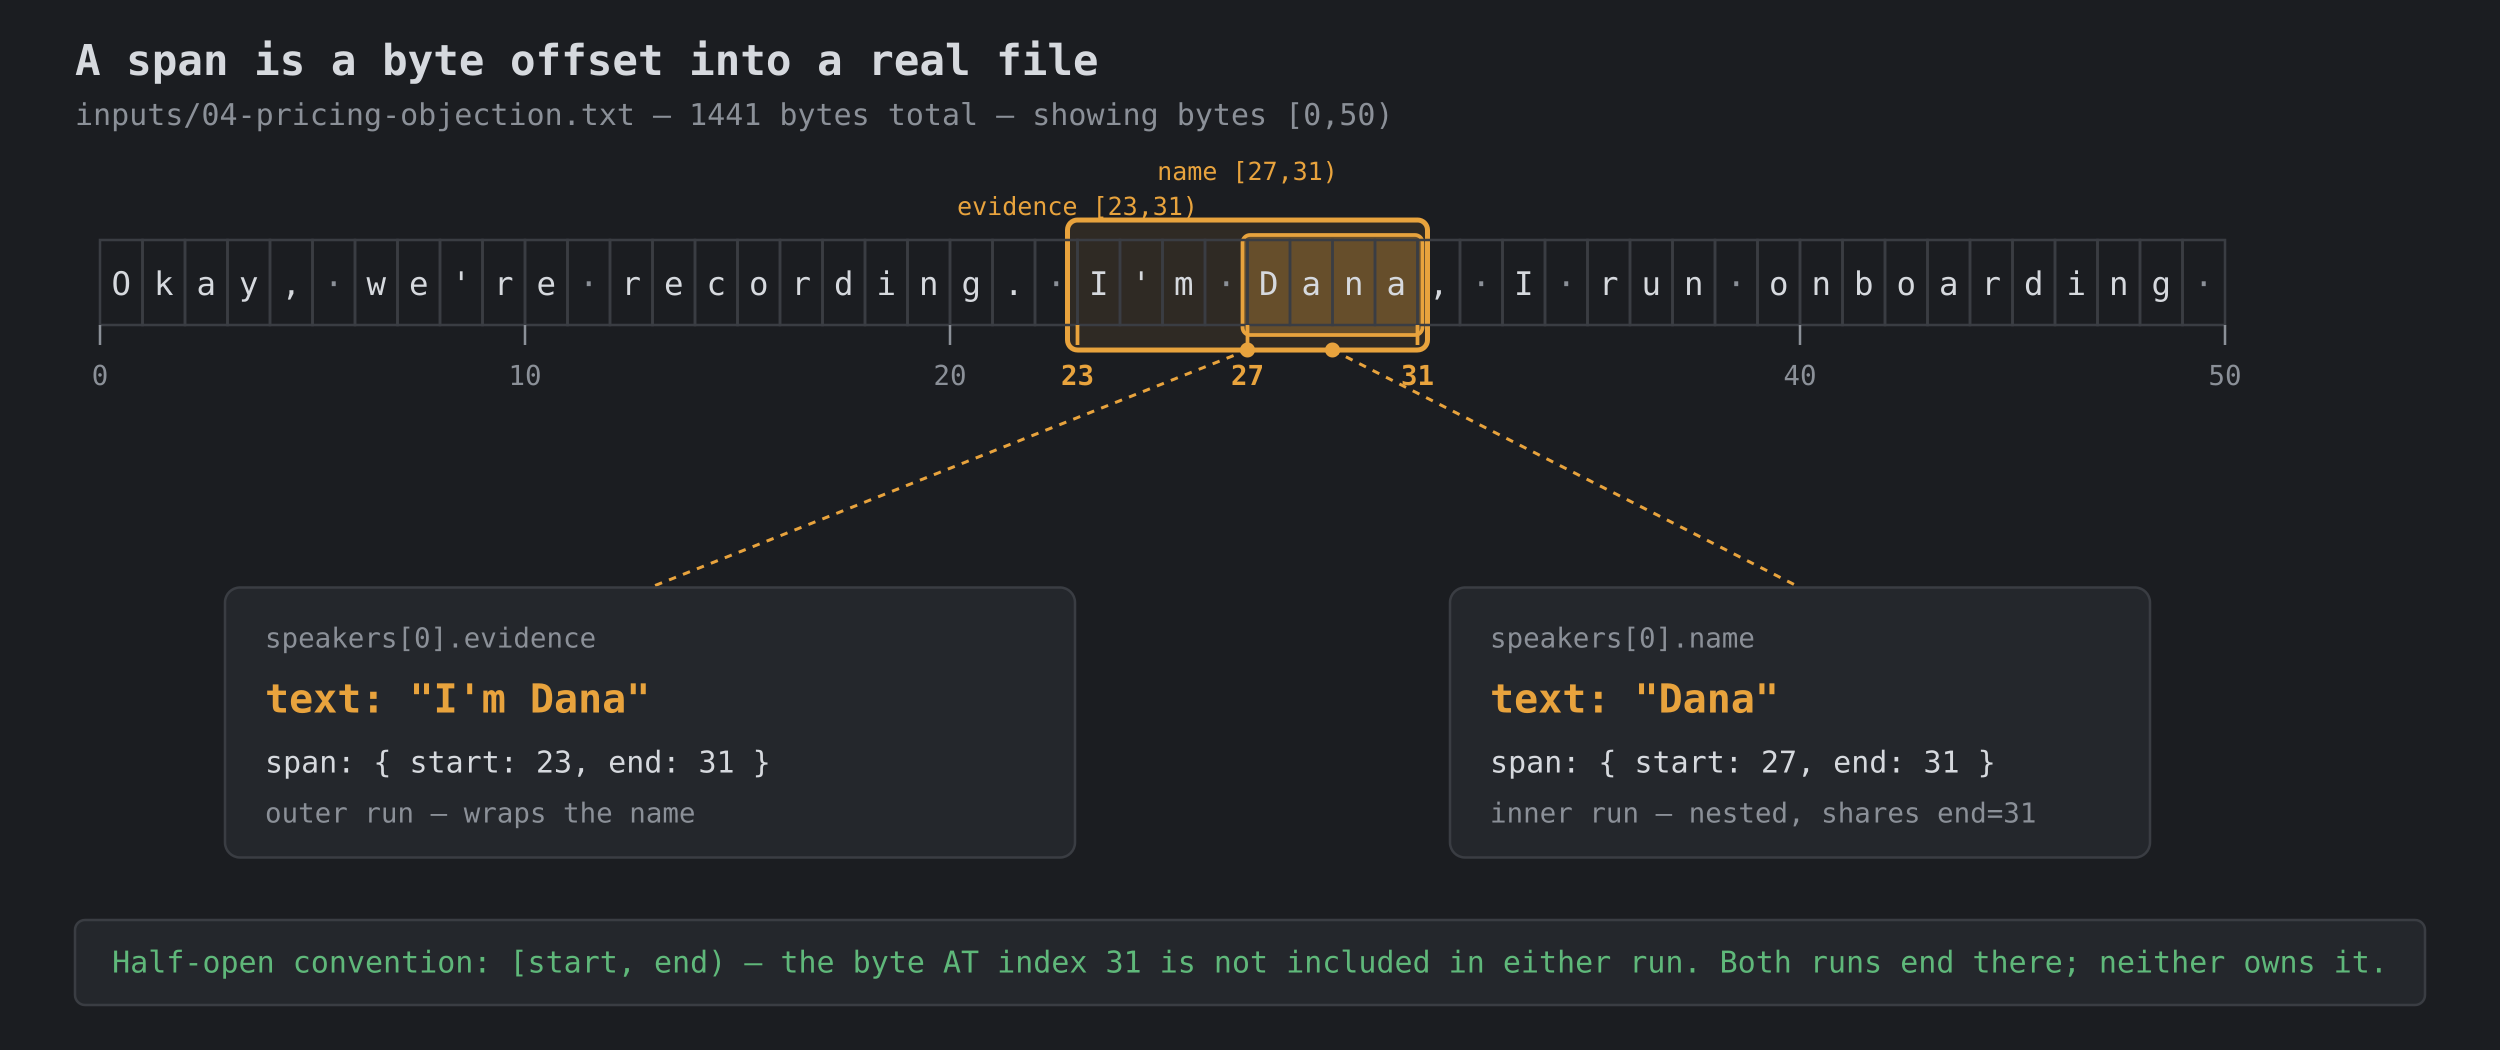
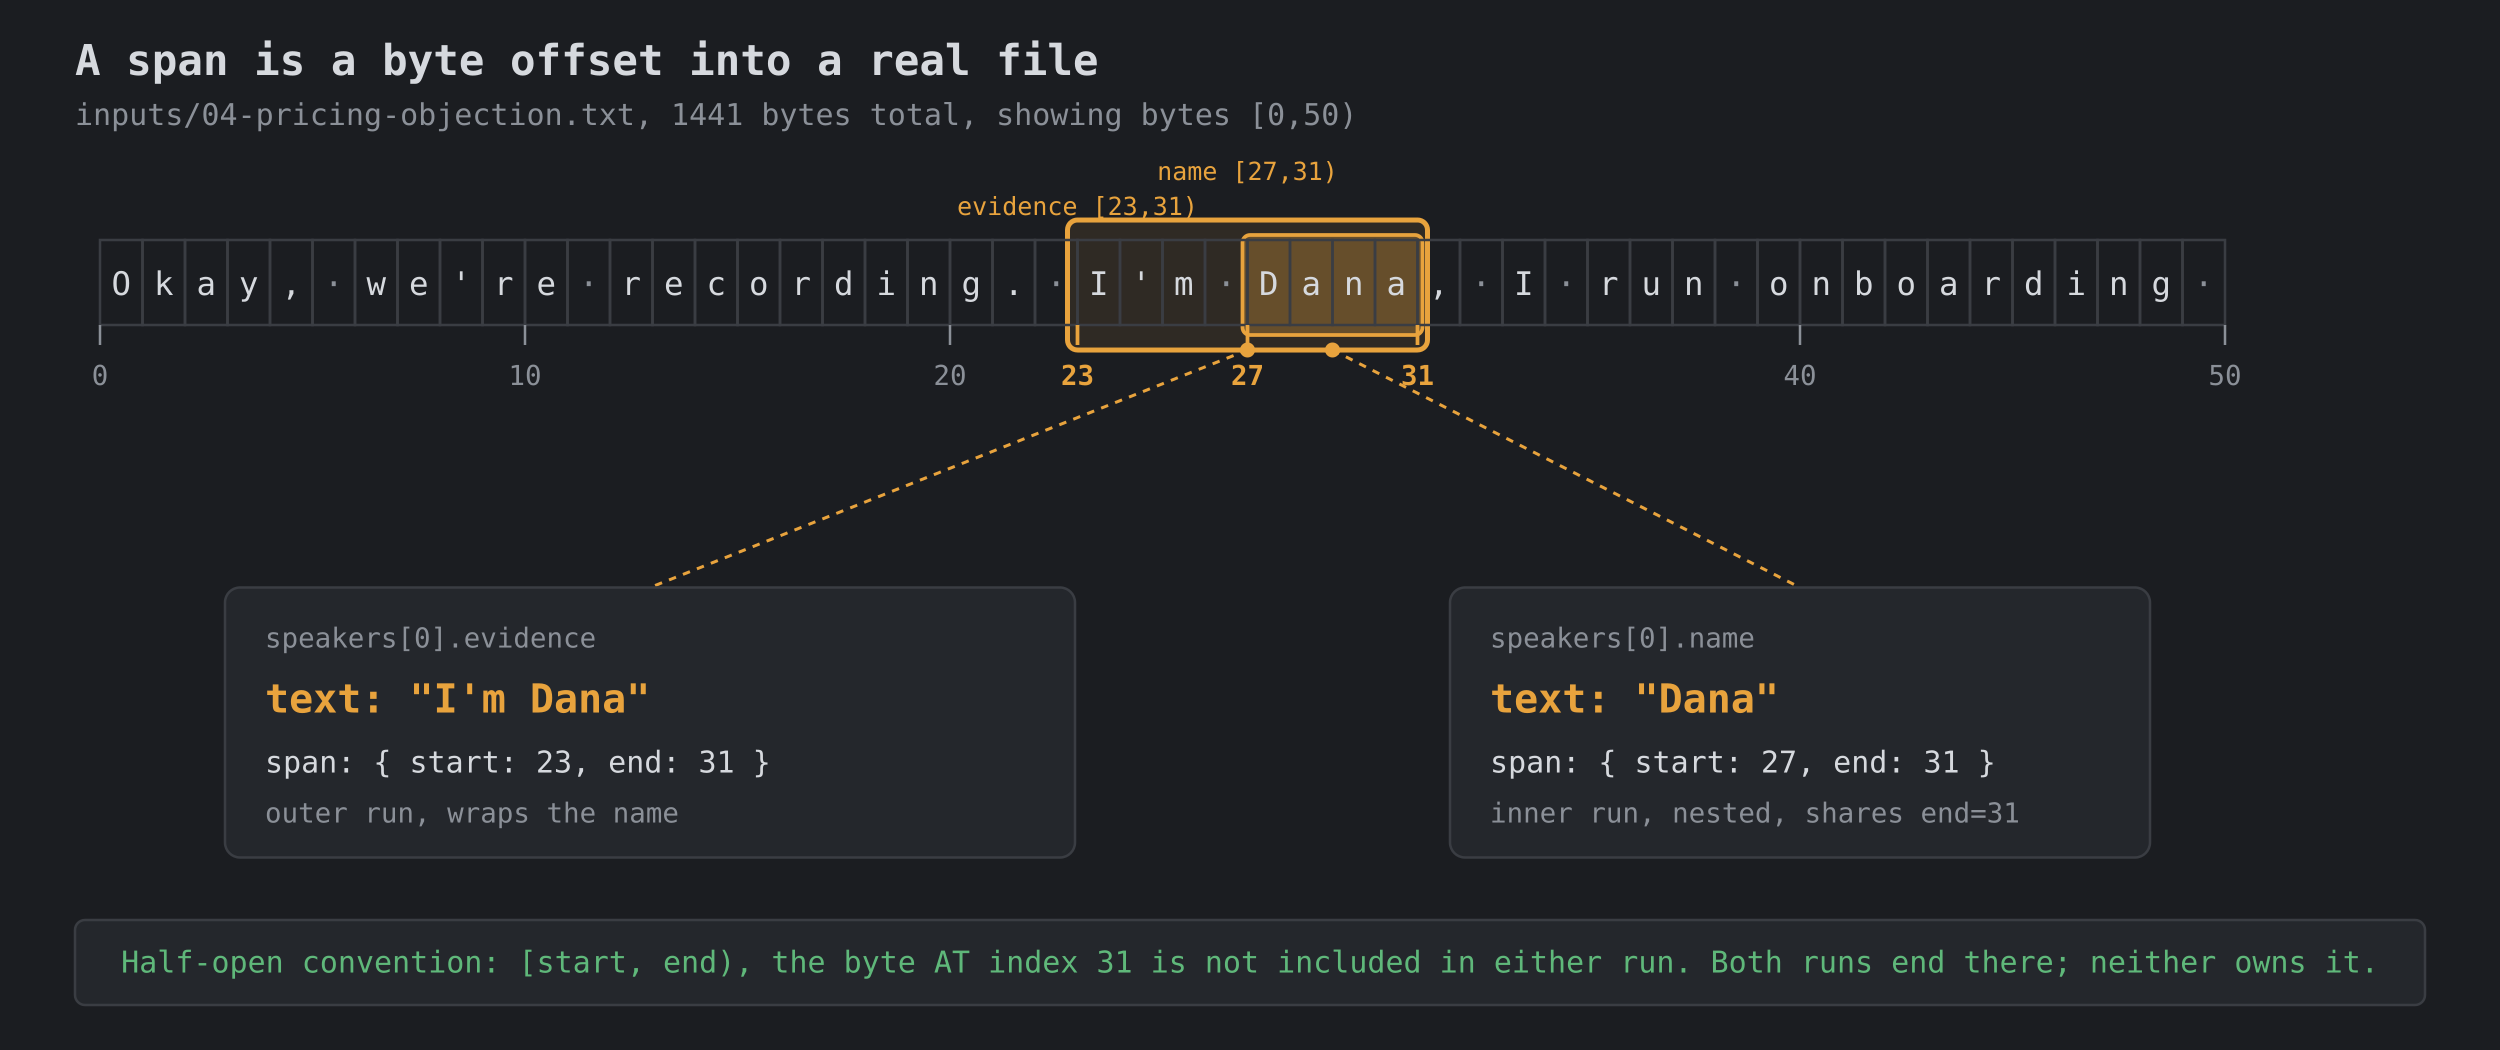
<svg xmlns="http://www.w3.org/2000/svg" width="1000" height="420" viewBox="0 0 1000 420">
  <rect x="0" y="0" width="1000" height="420" fill="#1b1d21" />
  <text x="30" y="30" font-family="ui-monospace, SFMono-Regular, Menlo, Consolas, monospace" font-size="17" fill="#d6d9de" font-weight="bold">A span is a byte offset into a real file</text>
-   <text x="30" y="50" font-family="ui-monospace, SFMono-Regular, Menlo, Consolas, monospace" font-size="12" fill="#8b9098">inputs/04-pricing-objection.txt — 1441 bytes total — showing bytes [0,50)</text>
+   <text x="30" y="50" font-family="ui-monospace, SFMono-Regular, Menlo, Consolas, monospace" font-size="12" fill="#8b9098">inputs/04-pricing-objection.txt, 1441 bytes total, showing bytes [0,50)</text>
  <rect x="427" y="88" width="144" height="52" rx="4" fill="#e8a33d" fill-opacity="0.10" stroke="#e8a33d" stroke-width="2" />
  <rect x="497" y="94" width="72" height="40" rx="3" fill="#e8a33d" fill-opacity="0.30" stroke="#e8a33d" stroke-width="1.5" />
  <rect x="40" y="96" width="17" height="34" fill="none" stroke="#3a3d43" stroke-width="1" />
  <text x="48.5" y="118" font-family="ui-monospace, SFMono-Regular, Menlo, Consolas, monospace" font-size="13" fill="#d6d9de" text-anchor="middle">O</text>
  <rect x="57" y="96" width="17" height="34" fill="none" stroke="#3a3d43" stroke-width="1" />
  <text x="65.5" y="118" font-family="ui-monospace, SFMono-Regular, Menlo, Consolas, monospace" font-size="13" fill="#d6d9de" text-anchor="middle">k</text>
  <rect x="74" y="96" width="17" height="34" fill="none" stroke="#3a3d43" stroke-width="1" />
  <text x="82.5" y="118" font-family="ui-monospace, SFMono-Regular, Menlo, Consolas, monospace" font-size="13" fill="#d6d9de" text-anchor="middle">a</text>
  <rect x="91" y="96" width="17" height="34" fill="none" stroke="#3a3d43" stroke-width="1" />
  <text x="99.5" y="118" font-family="ui-monospace, SFMono-Regular, Menlo, Consolas, monospace" font-size="13" fill="#d6d9de" text-anchor="middle">y</text>
  <rect x="108" y="96" width="17" height="34" fill="none" stroke="#3a3d43" stroke-width="1" />
  <text x="116.5" y="118" font-family="ui-monospace, SFMono-Regular, Menlo, Consolas, monospace" font-size="13" fill="#d6d9de" text-anchor="middle">,</text>
  <rect x="125" y="96" width="17" height="34" fill="none" stroke="#3a3d43" stroke-width="1" />
  <text x="133.5" y="118" font-family="ui-monospace, SFMono-Regular, Menlo, Consolas, monospace" font-size="13" fill="#8b9098" text-anchor="middle">·</text>
  <rect x="142" y="96" width="17" height="34" fill="none" stroke="#3a3d43" stroke-width="1" />
  <text x="150.5" y="118" font-family="ui-monospace, SFMono-Regular, Menlo, Consolas, monospace" font-size="13" fill="#d6d9de" text-anchor="middle">w</text>
  <rect x="159" y="96" width="17" height="34" fill="none" stroke="#3a3d43" stroke-width="1" />
  <text x="167.5" y="118" font-family="ui-monospace, SFMono-Regular, Menlo, Consolas, monospace" font-size="13" fill="#d6d9de" text-anchor="middle">e</text>
  <rect x="176" y="96" width="17" height="34" fill="none" stroke="#3a3d43" stroke-width="1" />
  <text x="184.5" y="118" font-family="ui-monospace, SFMono-Regular, Menlo, Consolas, monospace" font-size="13" fill="#d6d9de" text-anchor="middle">'</text>
  <rect x="193" y="96" width="17" height="34" fill="none" stroke="#3a3d43" stroke-width="1" />
  <text x="201.5" y="118" font-family="ui-monospace, SFMono-Regular, Menlo, Consolas, monospace" font-size="13" fill="#d6d9de" text-anchor="middle">r</text>
  <rect x="210" y="96" width="17" height="34" fill="none" stroke="#3a3d43" stroke-width="1" />
  <text x="218.5" y="118" font-family="ui-monospace, SFMono-Regular, Menlo, Consolas, monospace" font-size="13" fill="#d6d9de" text-anchor="middle">e</text>
  <rect x="227" y="96" width="17" height="34" fill="none" stroke="#3a3d43" stroke-width="1" />
  <text x="235.5" y="118" font-family="ui-monospace, SFMono-Regular, Menlo, Consolas, monospace" font-size="13" fill="#8b9098" text-anchor="middle">·</text>
  <rect x="244" y="96" width="17" height="34" fill="none" stroke="#3a3d43" stroke-width="1" />
  <text x="252.5" y="118" font-family="ui-monospace, SFMono-Regular, Menlo, Consolas, monospace" font-size="13" fill="#d6d9de" text-anchor="middle">r</text>
  <rect x="261" y="96" width="17" height="34" fill="none" stroke="#3a3d43" stroke-width="1" />
  <text x="269.5" y="118" font-family="ui-monospace, SFMono-Regular, Menlo, Consolas, monospace" font-size="13" fill="#d6d9de" text-anchor="middle">e</text>
  <rect x="278" y="96" width="17" height="34" fill="none" stroke="#3a3d43" stroke-width="1" />
  <text x="286.5" y="118" font-family="ui-monospace, SFMono-Regular, Menlo, Consolas, monospace" font-size="13" fill="#d6d9de" text-anchor="middle">c</text>
  <rect x="295" y="96" width="17" height="34" fill="none" stroke="#3a3d43" stroke-width="1" />
  <text x="303.5" y="118" font-family="ui-monospace, SFMono-Regular, Menlo, Consolas, monospace" font-size="13" fill="#d6d9de" text-anchor="middle">o</text>
  <rect x="312" y="96" width="17" height="34" fill="none" stroke="#3a3d43" stroke-width="1" />
  <text x="320.5" y="118" font-family="ui-monospace, SFMono-Regular, Menlo, Consolas, monospace" font-size="13" fill="#d6d9de" text-anchor="middle">r</text>
  <rect x="329" y="96" width="17" height="34" fill="none" stroke="#3a3d43" stroke-width="1" />
  <text x="337.5" y="118" font-family="ui-monospace, SFMono-Regular, Menlo, Consolas, monospace" font-size="13" fill="#d6d9de" text-anchor="middle">d</text>
  <rect x="346" y="96" width="17" height="34" fill="none" stroke="#3a3d43" stroke-width="1" />
  <text x="354.5" y="118" font-family="ui-monospace, SFMono-Regular, Menlo, Consolas, monospace" font-size="13" fill="#d6d9de" text-anchor="middle">i</text>
  <rect x="363" y="96" width="17" height="34" fill="none" stroke="#3a3d43" stroke-width="1" />
  <text x="371.5" y="118" font-family="ui-monospace, SFMono-Regular, Menlo, Consolas, monospace" font-size="13" fill="#d6d9de" text-anchor="middle">n</text>
  <rect x="380" y="96" width="17" height="34" fill="none" stroke="#3a3d43" stroke-width="1" />
  <text x="388.5" y="118" font-family="ui-monospace, SFMono-Regular, Menlo, Consolas, monospace" font-size="13" fill="#d6d9de" text-anchor="middle">g</text>
  <rect x="397" y="96" width="17" height="34" fill="none" stroke="#3a3d43" stroke-width="1" />
  <text x="405.5" y="118" font-family="ui-monospace, SFMono-Regular, Menlo, Consolas, monospace" font-size="13" fill="#d6d9de" text-anchor="middle">.</text>
  <rect x="414" y="96" width="17" height="34" fill="none" stroke="#3a3d43" stroke-width="1" />
  <text x="422.5" y="118" font-family="ui-monospace, SFMono-Regular, Menlo, Consolas, monospace" font-size="13" fill="#8b9098" text-anchor="middle">·</text>
  <rect x="431" y="96" width="17" height="34" fill="none" stroke="#3a3d43" stroke-width="1" />
  <text x="439.5" y="118" font-family="ui-monospace, SFMono-Regular, Menlo, Consolas, monospace" font-size="13" fill="#d6d9de" text-anchor="middle">I</text>
  <rect x="448" y="96" width="17" height="34" fill="none" stroke="#3a3d43" stroke-width="1" />
  <text x="456.5" y="118" font-family="ui-monospace, SFMono-Regular, Menlo, Consolas, monospace" font-size="13" fill="#d6d9de" text-anchor="middle">'</text>
  <rect x="465" y="96" width="17" height="34" fill="none" stroke="#3a3d43" stroke-width="1" />
  <text x="473.5" y="118" font-family="ui-monospace, SFMono-Regular, Menlo, Consolas, monospace" font-size="13" fill="#d6d9de" text-anchor="middle">m</text>
  <rect x="482" y="96" width="17" height="34" fill="none" stroke="#3a3d43" stroke-width="1" />
  <text x="490.5" y="118" font-family="ui-monospace, SFMono-Regular, Menlo, Consolas, monospace" font-size="13" fill="#8b9098" text-anchor="middle">·</text>
  <rect x="499" y="96" width="17" height="34" fill="none" stroke="#3a3d43" stroke-width="1" />
  <text x="507.5" y="118" font-family="ui-monospace, SFMono-Regular, Menlo, Consolas, monospace" font-size="13" fill="#d6d9de" text-anchor="middle">D</text>
  <rect x="516" y="96" width="17" height="34" fill="none" stroke="#3a3d43" stroke-width="1" />
  <text x="524.5" y="118" font-family="ui-monospace, SFMono-Regular, Menlo, Consolas, monospace" font-size="13" fill="#d6d9de" text-anchor="middle">a</text>
  <rect x="533" y="96" width="17" height="34" fill="none" stroke="#3a3d43" stroke-width="1" />
  <text x="541.5" y="118" font-family="ui-monospace, SFMono-Regular, Menlo, Consolas, monospace" font-size="13" fill="#d6d9de" text-anchor="middle">n</text>
  <rect x="550" y="96" width="17" height="34" fill="none" stroke="#3a3d43" stroke-width="1" />
  <text x="558.5" y="118" font-family="ui-monospace, SFMono-Regular, Menlo, Consolas, monospace" font-size="13" fill="#d6d9de" text-anchor="middle">a</text>
  <rect x="567" y="96" width="17" height="34" fill="none" stroke="#3a3d43" stroke-width="1" />
  <text x="575.5" y="118" font-family="ui-monospace, SFMono-Regular, Menlo, Consolas, monospace" font-size="13" fill="#d6d9de" text-anchor="middle">,</text>
  <rect x="584" y="96" width="17" height="34" fill="none" stroke="#3a3d43" stroke-width="1" />
  <text x="592.5" y="118" font-family="ui-monospace, SFMono-Regular, Menlo, Consolas, monospace" font-size="13" fill="#8b9098" text-anchor="middle">·</text>
  <rect x="601" y="96" width="17" height="34" fill="none" stroke="#3a3d43" stroke-width="1" />
  <text x="609.5" y="118" font-family="ui-monospace, SFMono-Regular, Menlo, Consolas, monospace" font-size="13" fill="#d6d9de" text-anchor="middle">I</text>
  <rect x="618" y="96" width="17" height="34" fill="none" stroke="#3a3d43" stroke-width="1" />
  <text x="626.5" y="118" font-family="ui-monospace, SFMono-Regular, Menlo, Consolas, monospace" font-size="13" fill="#8b9098" text-anchor="middle">·</text>
  <rect x="635" y="96" width="17" height="34" fill="none" stroke="#3a3d43" stroke-width="1" />
  <text x="643.5" y="118" font-family="ui-monospace, SFMono-Regular, Menlo, Consolas, monospace" font-size="13" fill="#d6d9de" text-anchor="middle">r</text>
  <rect x="652" y="96" width="17" height="34" fill="none" stroke="#3a3d43" stroke-width="1" />
  <text x="660.5" y="118" font-family="ui-monospace, SFMono-Regular, Menlo, Consolas, monospace" font-size="13" fill="#d6d9de" text-anchor="middle">u</text>
  <rect x="669" y="96" width="17" height="34" fill="none" stroke="#3a3d43" stroke-width="1" />
  <text x="677.5" y="118" font-family="ui-monospace, SFMono-Regular, Menlo, Consolas, monospace" font-size="13" fill="#d6d9de" text-anchor="middle">n</text>
  <rect x="686" y="96" width="17" height="34" fill="none" stroke="#3a3d43" stroke-width="1" />
  <text x="694.5" y="118" font-family="ui-monospace, SFMono-Regular, Menlo, Consolas, monospace" font-size="13" fill="#8b9098" text-anchor="middle">·</text>
  <rect x="703" y="96" width="17" height="34" fill="none" stroke="#3a3d43" stroke-width="1" />
  <text x="711.5" y="118" font-family="ui-monospace, SFMono-Regular, Menlo, Consolas, monospace" font-size="13" fill="#d6d9de" text-anchor="middle">o</text>
  <rect x="720" y="96" width="17" height="34" fill="none" stroke="#3a3d43" stroke-width="1" />
  <text x="728.5" y="118" font-family="ui-monospace, SFMono-Regular, Menlo, Consolas, monospace" font-size="13" fill="#d6d9de" text-anchor="middle">n</text>
  <rect x="737" y="96" width="17" height="34" fill="none" stroke="#3a3d43" stroke-width="1" />
  <text x="745.5" y="118" font-family="ui-monospace, SFMono-Regular, Menlo, Consolas, monospace" font-size="13" fill="#d6d9de" text-anchor="middle">b</text>
  <rect x="754" y="96" width="17" height="34" fill="none" stroke="#3a3d43" stroke-width="1" />
  <text x="762.5" y="118" font-family="ui-monospace, SFMono-Regular, Menlo, Consolas, monospace" font-size="13" fill="#d6d9de" text-anchor="middle">o</text>
  <rect x="771" y="96" width="17" height="34" fill="none" stroke="#3a3d43" stroke-width="1" />
  <text x="779.5" y="118" font-family="ui-monospace, SFMono-Regular, Menlo, Consolas, monospace" font-size="13" fill="#d6d9de" text-anchor="middle">a</text>
  <rect x="788" y="96" width="17" height="34" fill="none" stroke="#3a3d43" stroke-width="1" />
  <text x="796.5" y="118" font-family="ui-monospace, SFMono-Regular, Menlo, Consolas, monospace" font-size="13" fill="#d6d9de" text-anchor="middle">r</text>
  <rect x="805" y="96" width="17" height="34" fill="none" stroke="#3a3d43" stroke-width="1" />
  <text x="813.5" y="118" font-family="ui-monospace, SFMono-Regular, Menlo, Consolas, monospace" font-size="13" fill="#d6d9de" text-anchor="middle">d</text>
  <rect x="822" y="96" width="17" height="34" fill="none" stroke="#3a3d43" stroke-width="1" />
  <text x="830.5" y="118" font-family="ui-monospace, SFMono-Regular, Menlo, Consolas, monospace" font-size="13" fill="#d6d9de" text-anchor="middle">i</text>
  <rect x="839" y="96" width="17" height="34" fill="none" stroke="#3a3d43" stroke-width="1" />
  <text x="847.5" y="118" font-family="ui-monospace, SFMono-Regular, Menlo, Consolas, monospace" font-size="13" fill="#d6d9de" text-anchor="middle">n</text>
  <rect x="856" y="96" width="17" height="34" fill="none" stroke="#3a3d43" stroke-width="1" />
  <text x="864.5" y="118" font-family="ui-monospace, SFMono-Regular, Menlo, Consolas, monospace" font-size="13" fill="#d6d9de" text-anchor="middle">g</text>
  <rect x="873" y="96" width="17" height="34" fill="none" stroke="#3a3d43" stroke-width="1" />
  <text x="881.5" y="118" font-family="ui-monospace, SFMono-Regular, Menlo, Consolas, monospace" font-size="13" fill="#8b9098" text-anchor="middle">·</text>
  <line x1="40" y1="130" x2="40" y2="138" stroke="#8b9098" stroke-width="1" />
  <text x="40" y="154" font-family="ui-monospace, SFMono-Regular, Menlo, Consolas, monospace" font-size="11" fill="#8b9098" text-anchor="middle" font-weight="normal">0</text>
  <line x1="210" y1="130" x2="210" y2="138" stroke="#8b9098" stroke-width="1" />
  <text x="210" y="154" font-family="ui-monospace, SFMono-Regular, Menlo, Consolas, monospace" font-size="11" fill="#8b9098" text-anchor="middle" font-weight="normal">10</text>
  <line x1="380" y1="130" x2="380" y2="138" stroke="#8b9098" stroke-width="1" />
  <text x="380" y="154" font-family="ui-monospace, SFMono-Regular, Menlo, Consolas, monospace" font-size="11" fill="#8b9098" text-anchor="middle" font-weight="normal">20</text>
  <line x1="431" y1="130" x2="431" y2="138" stroke="#e8a33d" stroke-width="1.5" />
  <text x="431" y="154" font-family="ui-monospace, SFMono-Regular, Menlo, Consolas, monospace" font-size="11" fill="#e8a33d" text-anchor="middle" font-weight="bold">23</text>
  <line x1="499" y1="130" x2="499" y2="138" stroke="#e8a33d" stroke-width="1.5" />
  <text x="499" y="154" font-family="ui-monospace, SFMono-Regular, Menlo, Consolas, monospace" font-size="11" fill="#e8a33d" text-anchor="middle" font-weight="bold">27</text>
  <line x1="567" y1="130" x2="567" y2="138" stroke="#e8a33d" stroke-width="1.5" />
  <text x="567" y="154" font-family="ui-monospace, SFMono-Regular, Menlo, Consolas, monospace" font-size="11" fill="#e8a33d" text-anchor="middle" font-weight="bold">31</text>
  <line x1="720" y1="130" x2="720" y2="138" stroke="#8b9098" stroke-width="1" />
  <text x="720" y="154" font-family="ui-monospace, SFMono-Regular, Menlo, Consolas, monospace" font-size="11" fill="#8b9098" text-anchor="middle" font-weight="normal">40</text>
  <line x1="890" y1="130" x2="890" y2="138" stroke="#8b9098" stroke-width="1" />
  <text x="890" y="154" font-family="ui-monospace, SFMono-Regular, Menlo, Consolas, monospace" font-size="11" fill="#8b9098" text-anchor="middle" font-weight="normal">50</text>
  <text x="431" y="86" font-family="ui-monospace, SFMono-Regular, Menlo, Consolas, monospace" font-size="10" fill="#e8a33d" text-anchor="middle">evidence [23,31)</text>
  <text x="499" y="72" font-family="ui-monospace, SFMono-Regular, Menlo, Consolas, monospace" font-size="10" fill="#e8a33d" text-anchor="middle">name [27,31)</text>
  <line x1="499" y1="140" x2="260" y2="235" stroke="#e8a33d" stroke-width="1.2" stroke-dasharray="3,3" />
  <circle cx="499" cy="140" r="3" fill="#e8a33d" />
  <line x1="533" y1="140" x2="720" y2="235" stroke="#e8a33d" stroke-width="1.2" stroke-dasharray="3,3" />
  <circle cx="533" cy="140" r="3" fill="#e8a33d" />
  <rect x="90" y="235" width="340" height="108" rx="6" fill="#24272c" stroke="#3a3d43" stroke-width="1" />
  <text x="106" y="259" font-family="ui-monospace, SFMono-Regular, Menlo, Consolas, monospace" font-size="11" fill="#8b9098">speakers[0].evidence</text>
  <text x="106" y="285" font-family="ui-monospace, SFMono-Regular, Menlo, Consolas, monospace" font-size="16" fill="#e8a33d" font-weight="bold">text: "I'm Dana"</text>
  <text x="106" y="309" font-family="ui-monospace, SFMono-Regular, Menlo, Consolas, monospace" font-size="12" fill="#d6d9de">span: { start: 23, end: 31 }</text>
-   <text x="106" y="329" font-family="ui-monospace, SFMono-Regular, Menlo, Consolas, monospace" font-size="11" fill="#8b9098">outer run — wraps the name</text>
+   <text x="106" y="329" font-family="ui-monospace, SFMono-Regular, Menlo, Consolas, monospace" font-size="11" fill="#8b9098">outer run, wraps the name</text>
  <rect x="580" y="235" width="280" height="108" rx="6" fill="#24272c" stroke="#3a3d43" stroke-width="1" />
  <text x="596" y="259" font-family="ui-monospace, SFMono-Regular, Menlo, Consolas, monospace" font-size="11" fill="#8b9098">speakers[0].name</text>
  <text x="596" y="285" font-family="ui-monospace, SFMono-Regular, Menlo, Consolas, monospace" font-size="16" fill="#e8a33d" font-weight="bold">text: "Dana"</text>
  <text x="596" y="309" font-family="ui-monospace, SFMono-Regular, Menlo, Consolas, monospace" font-size="12" fill="#d6d9de">span: { start: 27, end: 31 }</text>
-   <text x="596" y="329" font-family="ui-monospace, SFMono-Regular, Menlo, Consolas, monospace" font-size="11" fill="#8b9098">inner run — nested, shares end=31</text>
+   <text x="596" y="329" font-family="ui-monospace, SFMono-Regular, Menlo, Consolas, monospace" font-size="11" fill="#8b9098">inner run, nested, shares end=31</text>
  <rect x="30" y="368" width="940" height="34" rx="4" fill="#24272c" stroke="#3a3d43" stroke-width="1" />
-   <text x="500" y="389" font-family="ui-monospace, SFMono-Regular, Menlo, Consolas, monospace" font-size="12" fill="#5fb87a" text-anchor="middle">Half-open convention: [start, end) — the byte AT index 31 is not included in either run. Both runs end there; neither owns it.</text>
+   <text x="500" y="389" font-family="ui-monospace, SFMono-Regular, Menlo, Consolas, monospace" font-size="12" fill="#5fb87a" text-anchor="middle">Half-open convention: [start, end), the byte AT index 31 is not included in either run. Both runs end there; neither owns it.</text>
</svg>
